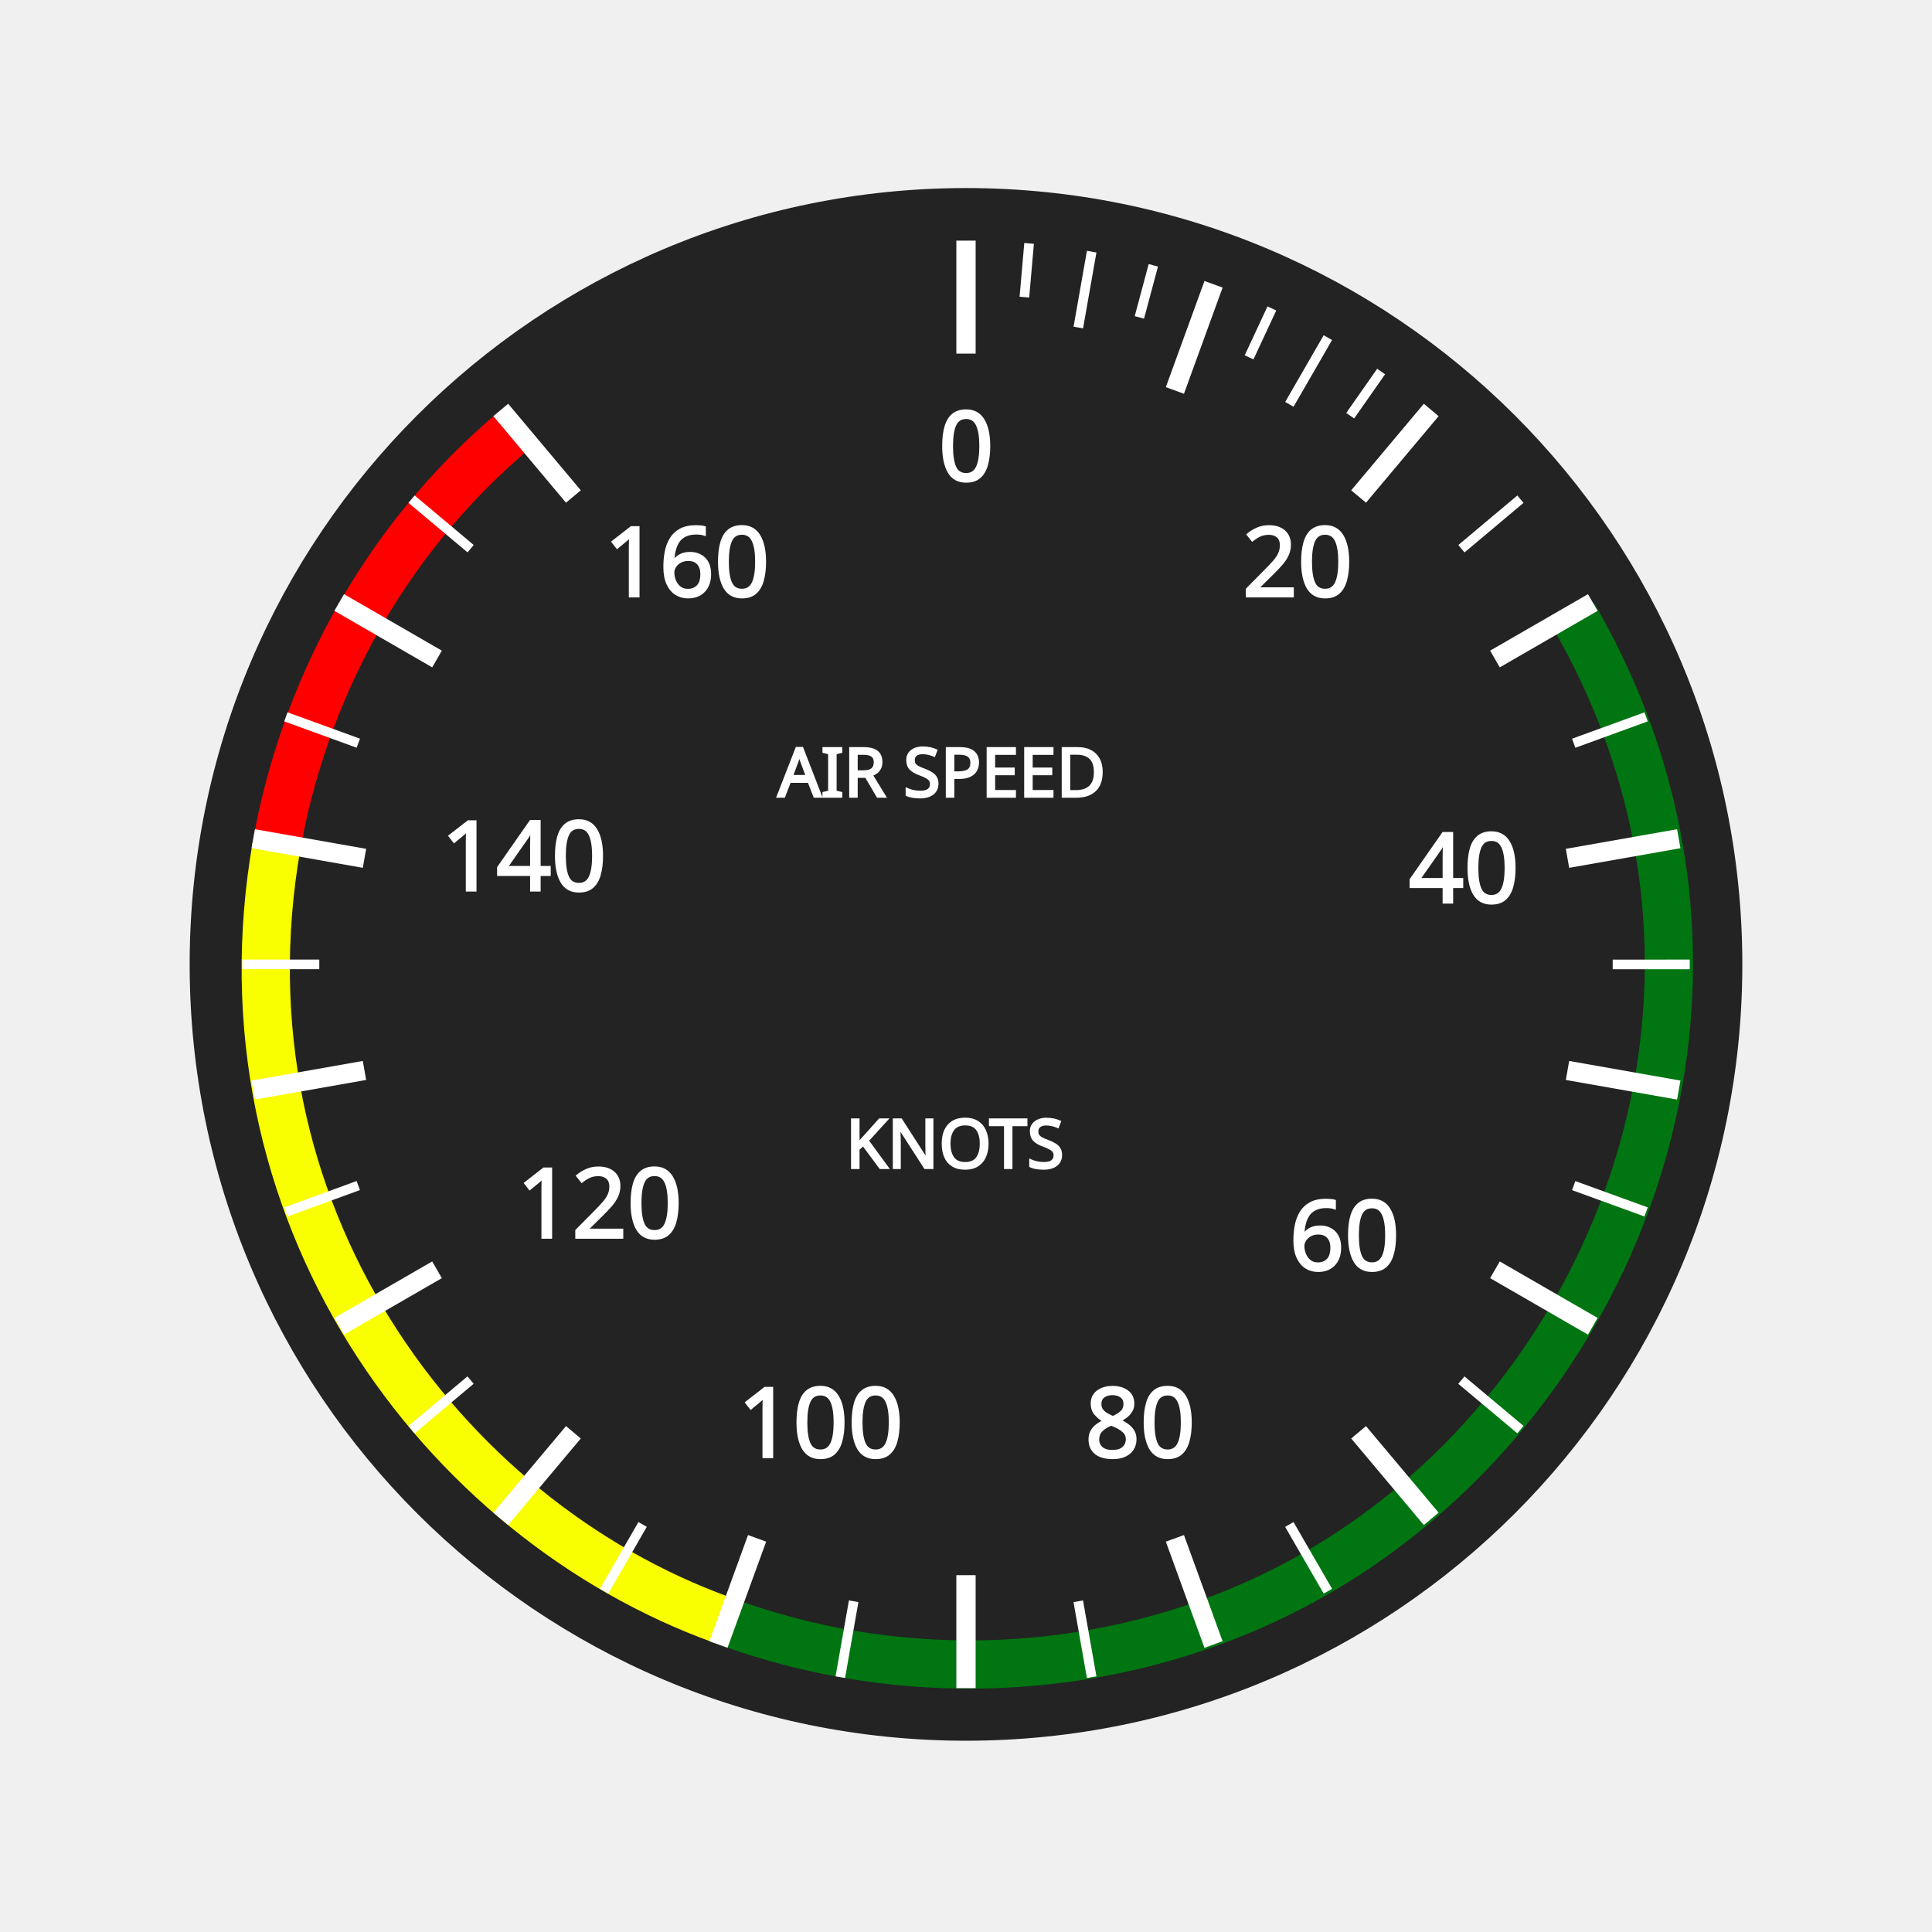
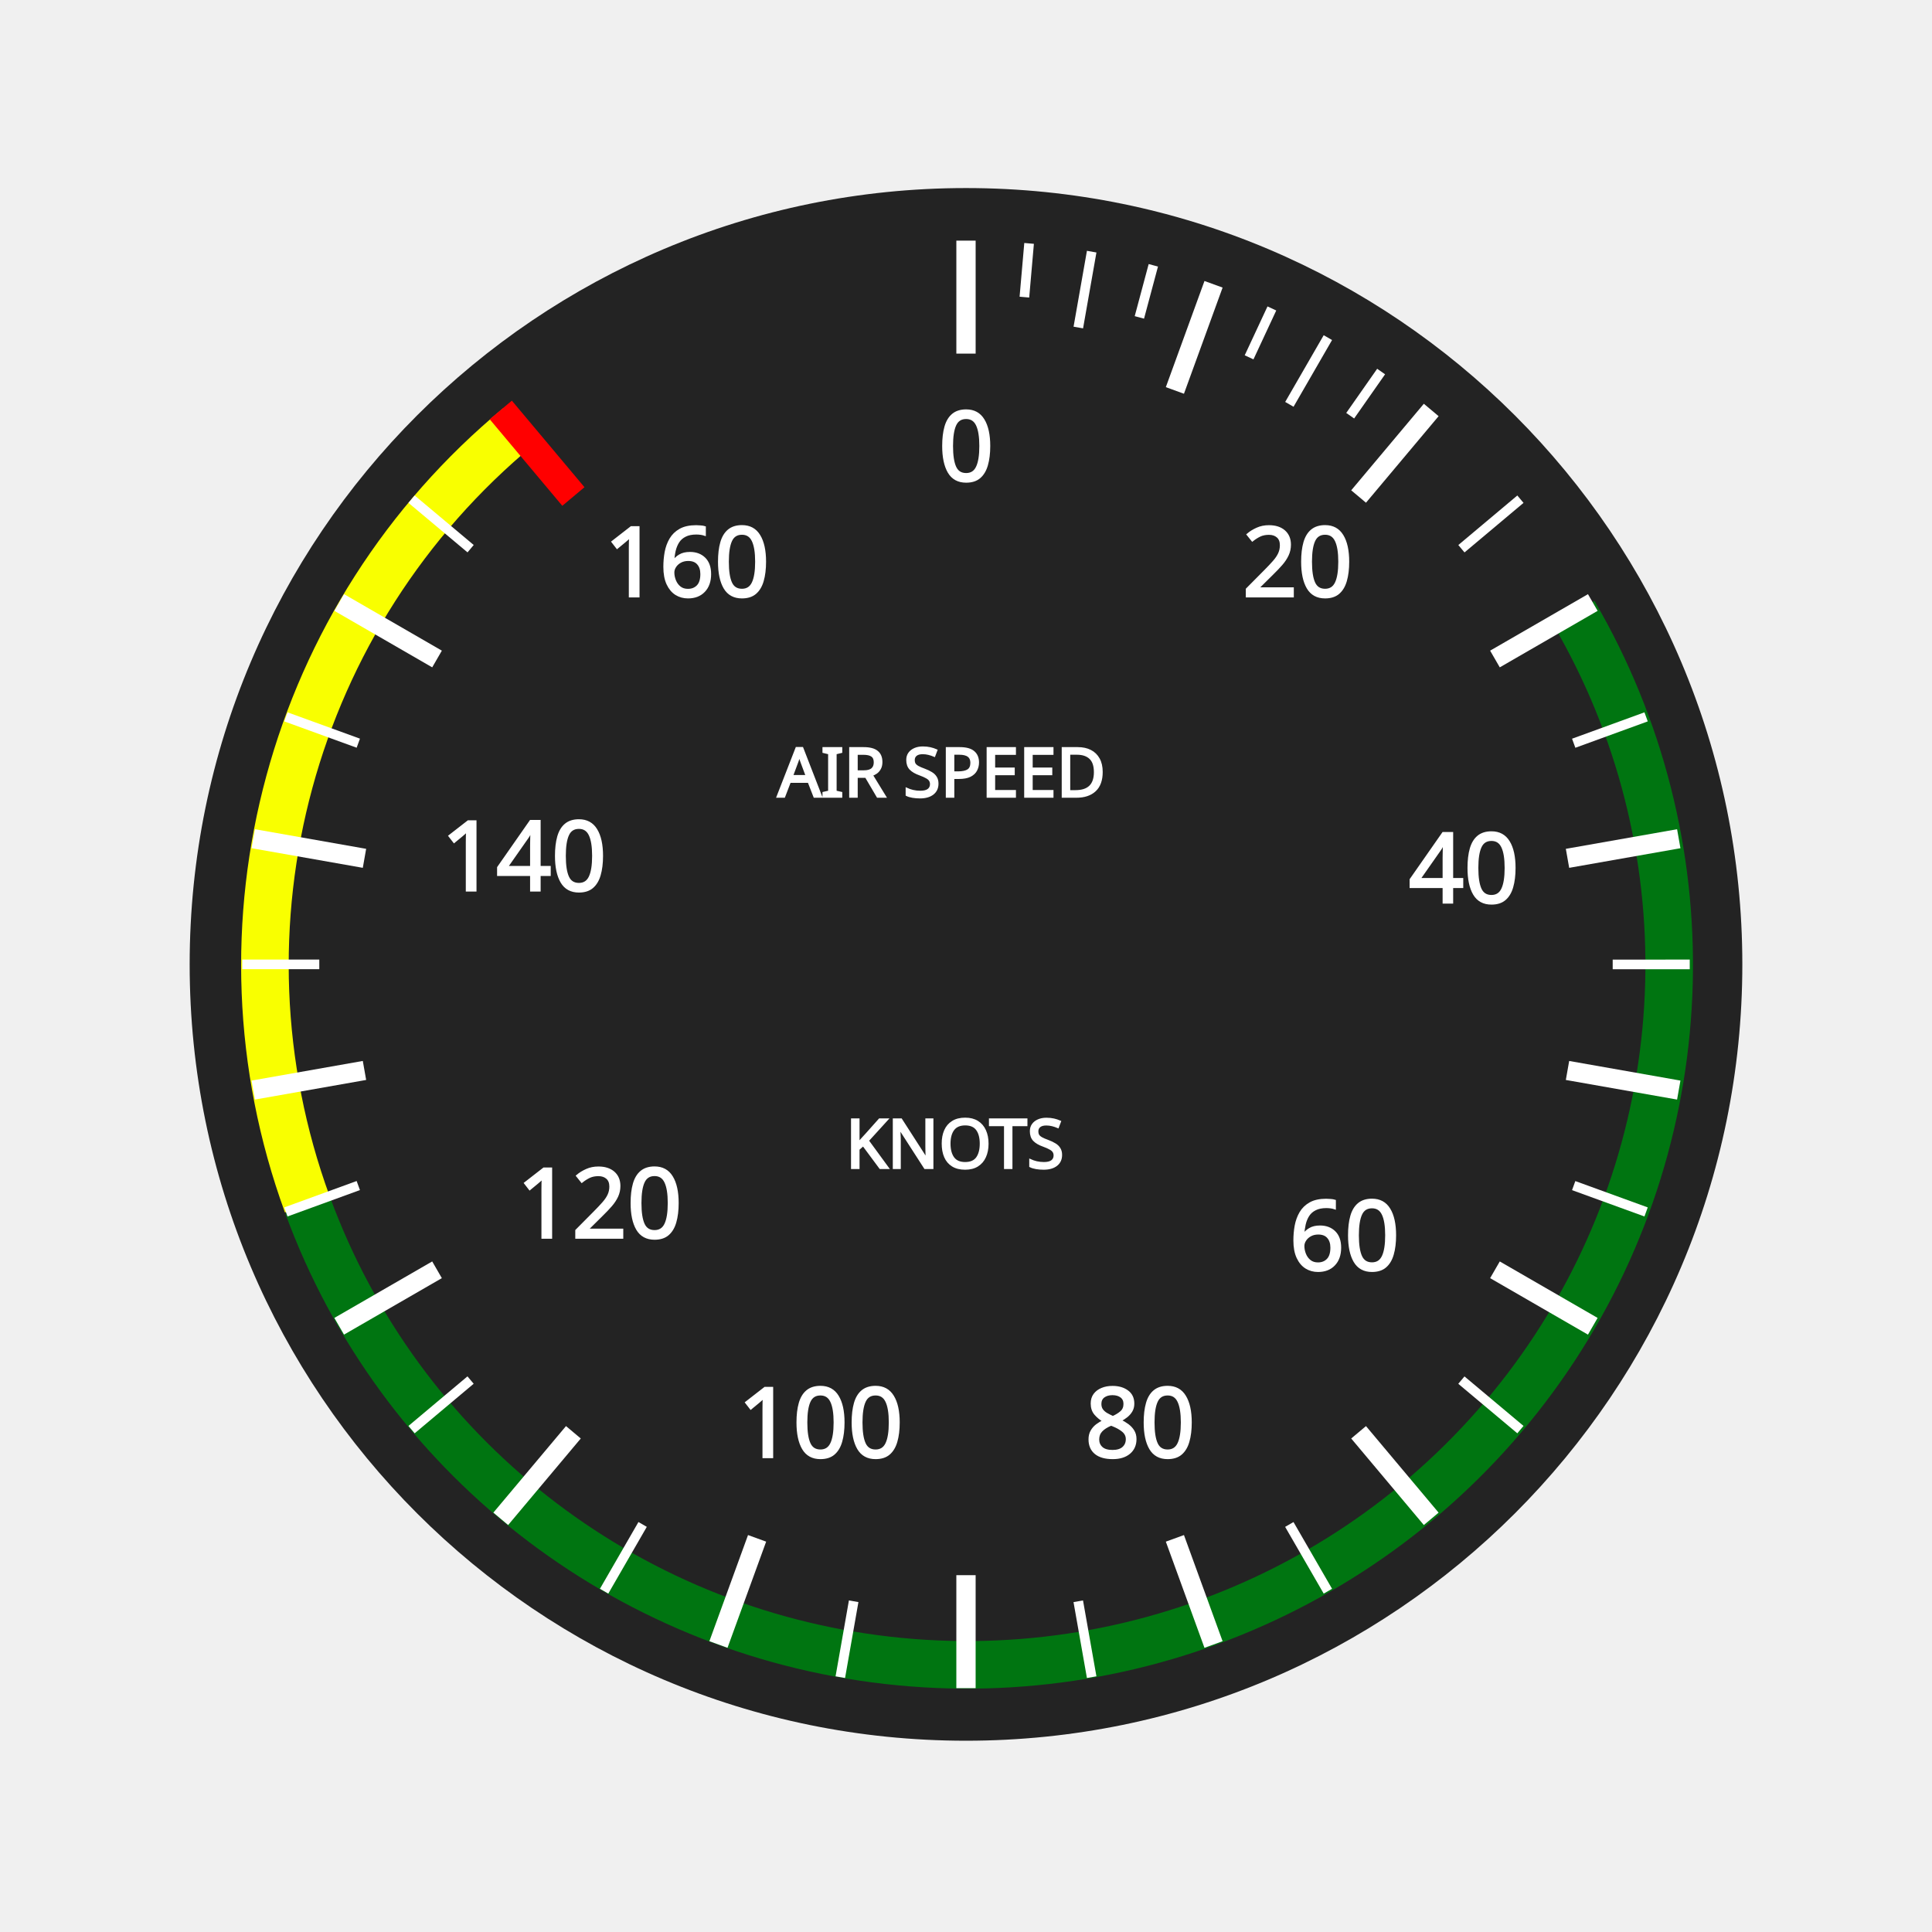
- <svg xmlns="http://www.w3.org/2000/svg" version="1.1" id="Layer_2" x="0px" y="0px" width="400.667px" height="400.666px" viewBox="0 0 400.667 400.666" enable-background="new 0 0 400.667 400.666" xml:space="preserve">
+ <svg xmlns="http://www.w3.org/2000/svg" width="400.667" height="400.666" xml:space="preserve">
  <circle fill="#232323" cx="200.333" cy="200" r="161" />
-   <path fill="none" stroke="#F9FF00" stroke-width="10" stroke-miterlimit="10" d="M57.4,175.086  C43.974,251.226,91.471,314.98,149.825,336" />
-   <path fill="none" stroke="#FF0000" stroke-width="10" stroke-miterlimit="10" d="M106.854,89.039  c-28.113,23.588-44.001,55.344-49.512,86.375" />
-   <path fill="none" stroke="#007511" stroke-width="10" stroke-miterlimit="10" d="M151.628,336.661  c40.369,14.45,85.524,10.282,121.509-10.494c62.801-36.257,97.126-122.438,53.195-198.528" />
-   <line fill="none" stroke="#FFFFFF" stroke-width="4" stroke-miterlimit="10" x1="296.814" y1="85.02" x2="281.752" y2="102.968" />
-   <line fill="none" stroke="#FFFFFF" stroke-width="4" stroke-miterlimit="10" x1="310.03" y1="136.667" x2="330.321" y2="124.953" />
-   <line fill="none" stroke="#FFFFFF" stroke-width="4" stroke-miterlimit="10" x1="348.149" y1="173.938" x2="325.076" y2="178.006" />
-   <line fill="none" stroke="#FFFFFF" stroke-width="4" stroke-miterlimit="10" x1="348.149" y1="226.065" x2="325.076" y2="221.997" />
-   <line fill="none" stroke="#FFFFFF" stroke-width="4" stroke-miterlimit="10" x1="330.32" y1="275.05" x2="310.03" y2="263.336" />
-   <line fill="none" stroke="#FFFFFF" stroke-width="4" stroke-miterlimit="10" x1="296.812" y1="314.982" x2="281.752" y2="297.035" />
-   <line fill="none" stroke="#FFFFFF" stroke-width="4" stroke-miterlimit="10" x1="251.667" y1="341.046" x2="243.655" y2="319.031" />
-   <line fill="none" stroke="#FFFFFF" stroke-width="4" stroke-miterlimit="10" x1="200.331" y1="350.098" x2="200.332" y2="326.67" />
-   <line fill="none" stroke="#FFFFFF" stroke-width="4" stroke-miterlimit="10" x1="148.995" y1="341.045" x2="157.008" y2="319.03" />
-   <line fill="none" stroke="#FFFFFF" stroke-width="4" stroke-miterlimit="10" x1="103.85" y1="314.98" x2="118.911" y2="297.034" />
-   <line fill="none" stroke="#FFFFFF" stroke-width="4" stroke-miterlimit="10" x1="70.343" y1="275.047" x2="90.633" y2="263.334" />
-   <line fill="none" stroke="#FFFFFF" stroke-width="4" stroke-miterlimit="10" x1="52.515" y1="226.063" x2="75.588" y2="221.995" />
-   <line fill="none" stroke="#FFFFFF" stroke-width="4" stroke-miterlimit="10" x1="52.516" y1="173.934" x2="75.588" y2="178.004" />
-   <line fill="none" stroke="#FFFFFF" stroke-width="4" stroke-miterlimit="10" x1="70.346" y1="124.949" x2="90.635" y2="136.666" />
-   <line fill="none" stroke="#FFFFFF" stroke-width="4" stroke-miterlimit="10" x1="103.854" y1="85.018" x2="118.912" y2="102.967" />
-   <line fill="none" stroke="#FFFFFF" stroke-width="2" stroke-miterlimit="10" x1="315.313" y1="103.523" x2="303.075" y2="113.797" />
-   <line fill="none" stroke="#FFFFFF" stroke-width="4" stroke-miterlimit="10" x1="251.669" y1="58.956" x2="243.655" y2="80.973" />
-   <line fill="none" stroke="#FFFFFF" stroke-width="2" stroke-miterlimit="10" x1="275.381" y1="70.017" x2="267.395" y2="83.855" />
-   <line fill="none" stroke="#FFFFFF" stroke-width="4" stroke-miterlimit="10" x1="200.333" y1="49.904" x2="200.333" y2="73.334" />
-   <line fill="none" stroke="#FFFFFF" stroke-width="2" stroke-miterlimit="10" x1="226.398" y1="52.188" x2="223.626" y2="67.923" />
-   <line fill="none" stroke="#FFFFFF" stroke-width="2" stroke-miterlimit="10" x1="213.417" y1="50.478" x2="212.444" y2="61.619" />
-   <line fill="none" stroke="#FFFFFF" stroke-width="2" stroke-miterlimit="10" x1="239.182" y1="55.021" x2="236.289" y2="65.824" />
-   <line fill="none" stroke="#FFFFFF" stroke-width="2" stroke-miterlimit="10" x1="263.767" y1="63.969" x2="259.042" y2="74.105" />
-   <line fill="none" stroke="#FFFFFF" stroke-width="2" stroke-miterlimit="10" x1="286.424" y1="77.05" x2="280.01" y2="86.212" />
-   <line fill="none" stroke="#FFFFFF" stroke-width="2" stroke-miterlimit="10" x1="341.376" y1="148.667" x2="326.362" y2="154.136" />
-   <line fill="none" stroke="#FFFFFF" stroke-width="2" stroke-miterlimit="10" x1="350.427" y1="200.002" x2="334.448" y2="200.006" />
-   <line fill="none" stroke="#FFFFFF" stroke-width="2" stroke-miterlimit="10" x1="341.375" y1="251.337" x2="326.358" y2="245.876" />
-   <line fill="none" stroke="#FFFFFF" stroke-width="2" stroke-miterlimit="10" x1="315.312" y1="296.48" x2="303.067" y2="286.213" />
-   <line fill="none" stroke="#FFFFFF" stroke-width="2" stroke-miterlimit="10" x1="275.38" y1="329.987" x2="267.385" y2="316.15" />
-   <line fill="none" stroke="#FFFFFF" stroke-width="2" stroke-miterlimit="10" x1="226.396" y1="347.816" x2="223.615" y2="332.079" />
-   <line fill="none" stroke="#FFFFFF" stroke-width="2" stroke-miterlimit="10" x1="174.268" y1="347.816" x2="177.038" y2="332.077" />
-   <line fill="none" stroke="#FFFFFF" stroke-width="2" stroke-miterlimit="10" x1="125.284" y1="329.988" x2="133.27" y2="316.145" />
-   <line fill="none" stroke="#FFFFFF" stroke-width="2" stroke-miterlimit="10" x1="85.351" y1="296.481" x2="97.59" y2="286.203" />
-   <line fill="none" stroke="#FFFFFF" stroke-width="2" stroke-miterlimit="10" x1="59.287" y1="251.337" x2="74.303" y2="245.864" />
-   <line fill="none" stroke="#FFFFFF" stroke-width="2" stroke-miterlimit="10" x1="50.235" y1="200" x2="66.217" y2="199.994" />
-   <line fill="none" stroke="#FFFFFF" stroke-width="2" stroke-miterlimit="10" x1="59.287" y1="148.664" x2="74.307" y2="154.125" />
-   <line fill="none" stroke="#FFFFFF" stroke-width="2" stroke-miterlimit="10" x1="85.351" y1="103.52" x2="97.598" y2="113.788" />
-   <text transform="matrix(1 0 0 1 257.6592 123.6489)" fill="#FFFFFF" stroke="#FFFFFF" stroke-width="0.5" stroke-miterlimit="10" font-family="sans-serif" font-size="20">20</text>
-   <text transform="matrix(1 0 0 1 292.1592 187.1489)" fill="#FFFFFF" stroke="#FFFFFF" stroke-width="0.5" stroke-miterlimit="10" font-family="sans-serif" font-size="20">40</text>
-   <text transform="matrix(1 0 0 1 267.3848 263.3359)" fill="#FFFFFF" stroke="#FFFFFF" stroke-width="0.5" stroke-miterlimit="10" font-family="sans-serif" font-size="20">60</text>
-   <text transform="matrix(1 0 0 1 225.0059 302.1489)" fill="#FFFFFF" stroke="#FFFFFF" stroke-width="0.5" stroke-miterlimit="10" font-family="sans-serif" font-size="20">80</text>
-   <text transform="matrix(1 0 0 1 153.0015 302.1489)" fill="#FFFFFF" stroke="#FFFFFF" stroke-width="0.5" stroke-miterlimit="10" font-family="sans-serif" font-size="20">100</text>
-   <text transform="matrix(1 0 0 1 107.1592 256.6489)" fill="#FFFFFF" stroke="#FFFFFF" stroke-width="0.5" stroke-miterlimit="10" font-family="sans-serif" font-size="20">120</text>
-   <text transform="matrix(1 0 0 1 91.4746 184.6489)" fill="#FFFFFF" stroke="#FFFFFF" stroke-width="0.5" stroke-miterlimit="10" font-family="sans-serif" font-size="20">140</text>
-   <text transform="matrix(1 0 0 1 125.2837 123.6489)" fill="#FFFFFF" stroke="#FFFFFF" stroke-width="0.5" stroke-miterlimit="10" font-family="sans-serif" font-size="20">160</text>
-   <text transform="matrix(1 0 0 1 175.3799 242.1895)" fill="#FFFFFF" stroke="#FFFFFF" stroke-width="0.5" stroke-miterlimit="10" font-family="sans-serif" font-size="14">KNOTS</text>
-   <text transform="matrix(1 0 0 1 161.3086 165.1895)" fill="#FFFFFF" stroke="#FFFFFF" stroke-width="0.5" stroke-miterlimit="10" font-family="sans-serif" font-size="14">AIR SPEED</text>
-   <text transform="matrix(1 0 0 1 194.6592 99.6489)" fill="#FFFFFF" stroke="#FFFFFF" stroke-width="0.5" stroke-miterlimit="10" font-family="sans-serif" font-size="20">0</text>
+   <path style="fill:none;stroke:#007511;stroke-width:9.867;stroke-dasharray:none;stroke-opacity:1" d="M326.404 127.092a145.61 145.154 0 0 1-3.96 152.426A145.61 145.154 0 0 1 183.99 344.32a145.61 145.154 0 0 1-120.174-94.328" />
+   <path style="fill:none;stroke:#f9ff00;stroke-width:9.867;stroke-dasharray:none;stroke-opacity:1" d="M63.728 249.754a145.61 145.154 0 0 1 43.818-161.328" />
+   <path fill="none" stroke="#FFF" stroke-width="4" stroke-miterlimit="10" d="m296.814 85.02-15.062 17.948M310.03 136.667l20.291-11.714M348.149 173.938l-23.073 4.068M348.149 226.065l-23.073-4.068M330.32 275.05l-20.29-11.714M296.812 314.982l-15.06-17.947M251.667 341.046l-8.012-22.015M200.331 350.098l.001-23.428M148.995 341.045l8.013-22.015M103.85 314.98l15.061-17.946M70.343 275.047l20.29-11.713M52.515 226.063l23.073-4.068M52.516 173.934l23.072 4.07M70.346 124.949l20.289 11.717" />
+   <path fill="none" stroke="red" stroke-width="6" stroke-miterlimit="10" d="m103.854 85.018 15.058 17.949" />
+   <path fill="none" stroke="#FFF" stroke-width="2" stroke-miterlimit="10" d="m315.313 103.523-12.238 10.274" />
+   <path fill="none" stroke="#FFF" stroke-width="4" stroke-miterlimit="10" d="m251.669 58.956-8.014 22.017" />
+   <path fill="none" stroke="#FFF" stroke-width="2" stroke-miterlimit="10" d="m275.381 70.017-7.986 13.838" />
+   <path fill="none" stroke="#FFF" stroke-width="4" stroke-miterlimit="10" d="M200.333 49.904v23.43" />
+   <path fill="none" stroke="#FFF" stroke-width="2" stroke-miterlimit="10" d="m226.398 52.188-2.772 15.735M213.417 50.478l-.973 11.141M239.182 55.021l-2.893 10.803M263.767 63.969l-4.725 10.136M286.424 77.05l-6.414 9.162M341.376 148.667l-15.014 5.469M350.427 200.002l-15.979.004M341.375 251.337l-15.017-5.461M315.312 296.48l-12.245-10.267M275.38 329.987l-7.995-13.837M226.396 347.816l-2.781-15.737M174.268 347.816l2.77-15.739M125.284 329.988l7.986-13.843M85.351 296.481l12.239-10.278M59.287 251.337l15.016-5.473M50.235 200l15.982-.006M59.287 148.664l15.02 5.461M85.351 103.52l12.247 10.268" />
+   <text transform="translate(257.66 123.649)" fill="#FFF" stroke="#FFF" stroke-width=".5" stroke-miterlimit="10" font-family="sans-serif" font-size="20">20</text>
+   <text transform="translate(292.16 187.149)" fill="#FFF" stroke="#FFF" stroke-width=".5" stroke-miterlimit="10" font-family="sans-serif" font-size="20">40</text>
+   <text transform="translate(267.385 263.336)" fill="#FFF" stroke="#FFF" stroke-width=".5" stroke-miterlimit="10" font-family="sans-serif" font-size="20">60</text>
+   <text transform="translate(225.006 302.149)" fill="#FFF" stroke="#FFF" stroke-width=".5" stroke-miterlimit="10" font-family="sans-serif" font-size="20">80</text>
+   <text transform="translate(153.001 302.149)" fill="#FFF" stroke="#FFF" stroke-width=".5" stroke-miterlimit="10" font-family="sans-serif" font-size="20">100</text>
+   <text transform="translate(107.16 256.649)" fill="#FFF" stroke="#FFF" stroke-width=".5" stroke-miterlimit="10" font-family="sans-serif" font-size="20">120</text>
+   <text transform="translate(91.475 184.649)" fill="#FFF" stroke="#FFF" stroke-width=".5" stroke-miterlimit="10" font-family="sans-serif" font-size="20">140</text>
+   <text transform="translate(125.284 123.649)" fill="#FFF" stroke="#FFF" stroke-width=".5" stroke-miterlimit="10" font-family="sans-serif" font-size="20">160</text>
+   <text transform="translate(175.38 242.19)" fill="#FFF" stroke="#FFF" stroke-width=".5" stroke-miterlimit="10" font-family="sans-serif" font-size="14">KNOTS</text>
+   <text transform="translate(161.309 165.19)" fill="#FFF" stroke="#FFF" stroke-width=".5" stroke-miterlimit="10" font-family="sans-serif" font-size="14">AIR SPEED</text>
+   <text transform="translate(194.66 99.649)" fill="#FFF" stroke="#FFF" stroke-width=".5" stroke-miterlimit="10" font-family="sans-serif" font-size="20">0</text>
</svg>
